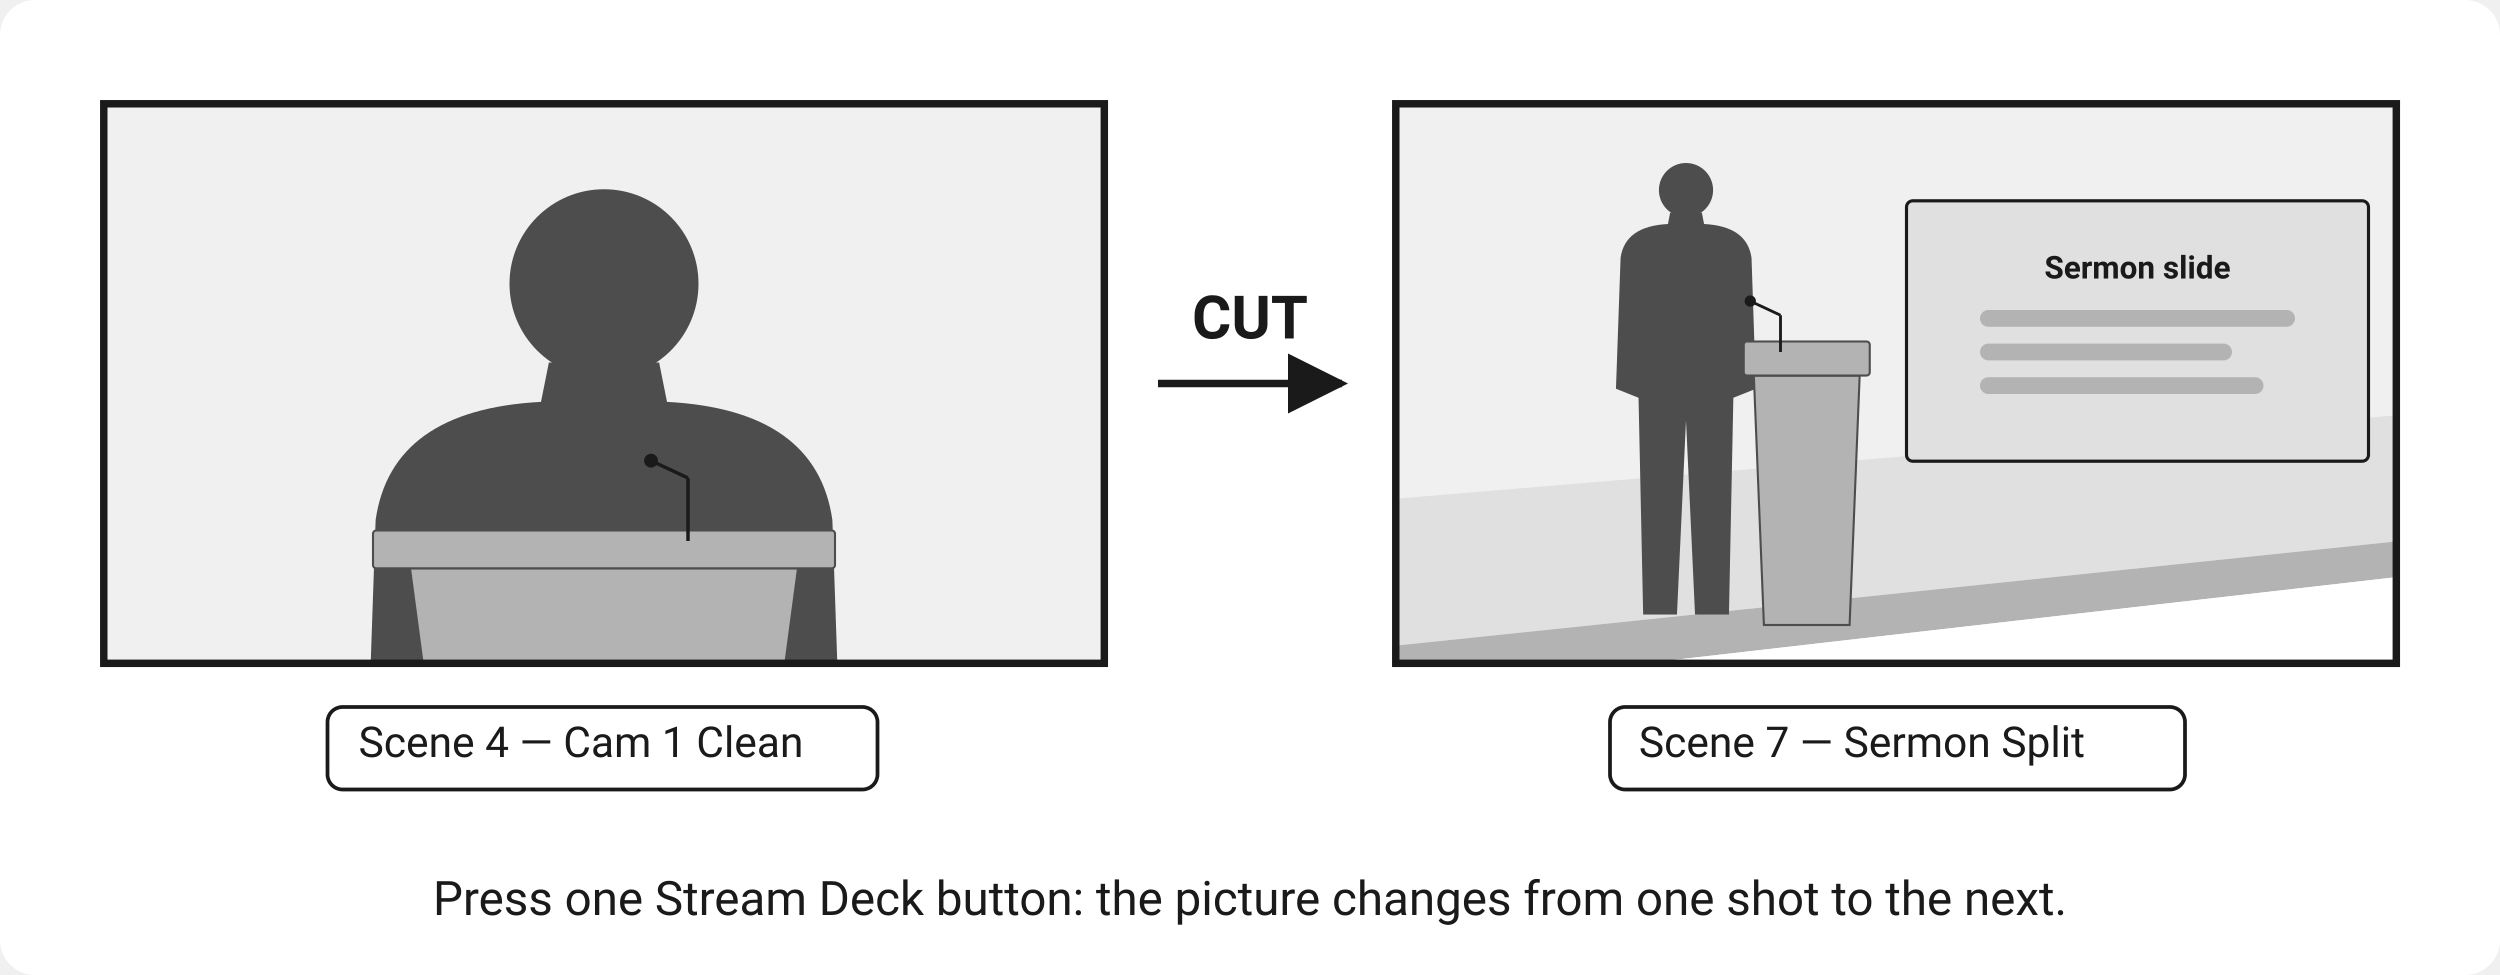
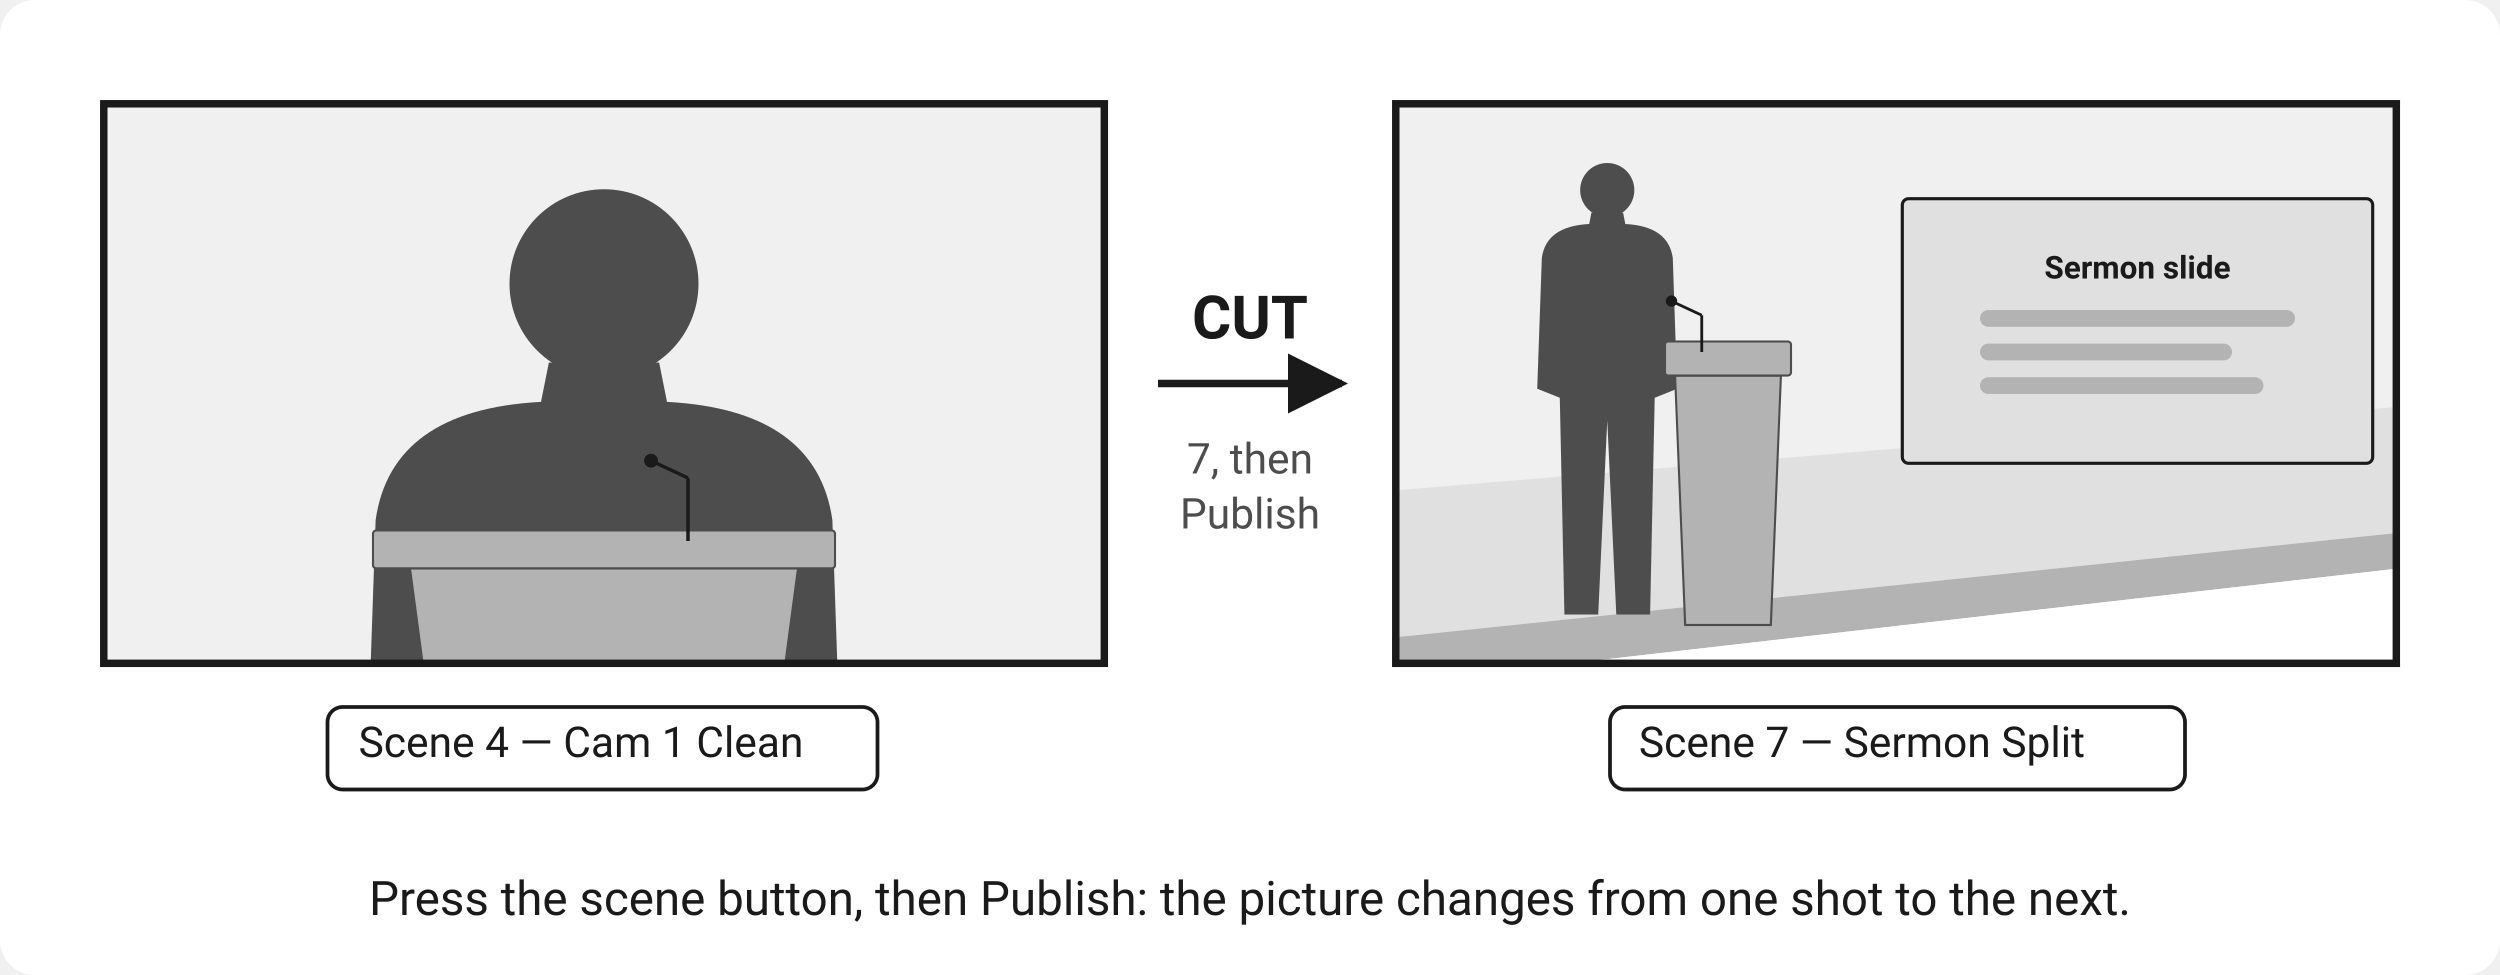
<svg xmlns="http://www.w3.org/2000/svg" viewBox="0 0 1000 390" width="1000" height="390" role="img" aria-labelledby="t d" font-family="'Segoe UI', Roboto, Helvetica, Arial, sans-serif">
  <defs>
    <marker id="arrow" viewBox="0 0 10 10" refX="9" refY="5" markerWidth="8" markerHeight="8" orient="auto-start-reverse">
      <path d="M0,0 L10,5 L0,10 z" fill="#1a1a1a" />
    </marker>
    <marker id="arrow-mid" viewBox="0 0 10 10" refX="9" refY="5" markerWidth="8" markerHeight="8" orient="auto-start-reverse">
      <path d="M0,0 L10,5 L0,10 z" fill="#808080" />
    </marker>
    <filter id="blur" x="-10%" y="-10%" width="120%" height="120%">
      <feGaussianBlur stdDeviation="12" />
    </filter>
    <clipPath id="frame">
      <rect width="960" height="540" />
    </clipPath>
  </defs>
  <rect width="1000" height="390" rx="14" fill="#ffffff" />
  <g transform="translate(40,40) scale(0.42)">
    <rect width="960" height="540" fill="#ffffff" />
    <g clip-path="url(#frame)">
      <rect width="960" height="540" fill="#f0f0f0" />
      <rect y="560" width="960" height="40" fill="#e0e0e0" />
      <rect y="600" width="960" height="40" fill="#b3b3b3" />
      <rect y="640" width="960" height="-100" fill="#ffffff" />
      <circle cx="480.0" cy="175.0" r="90.0" fill="#4d4d4d" />
      <path d="M427.5,250.0 L532.5,250.0 L540.0,287.5 Q682.5,295.0 697.5,400.0 L712.5,835.0 L637.5,865.0 L622.5,1585.0 L510.0,1585.0 L480.0,940.0 L450.0,1585.0 L337.5,1585.0 L322.5,865.0 L247.5,835.0 L262.5,400.0 Q277.5,295.0 420.0,287.5 Z" fill="#4d4d4d" />
      <path d="M295.2,446.0 L664.8,446.0 L629.6,710.0 L330.4,710.0 Z" fill="#b3b3b3" stroke="#4d4d4d" stroke-width="2" />
      <rect x="260.0" y="410.0" width="440.0" height="36.0" rx="3" fill="#b3b3b3" stroke="#4d4d4d" stroke-width="2" />
      <line x1="560" y1="360" x2="560" y2="420" stroke="#1a1a1a" stroke-width="3.3" />
      <line x1="560" y1="360" x2="527.0" y2="344.6" stroke="#1a1a1a" stroke-width="3.3" />
      <circle cx="524.8" cy="343.5" r="6.6" fill="#1a1a1a" />
    </g>
    <rect x="3.6" y="3.6" width="952.9" height="532.9" fill="none" stroke="#1a1a1a" stroke-width="7.1" />
  </g>
  <g transform="translate(556.8,40) scale(0.42)">
    <rect width="960" height="540" fill="#ffffff" />
    <g clip-path="url(#frame)">
      <rect width="960" height="540" fill="#f0f0f0" />
-       <path d="M0,380 L960,300 L960,420 L0,520 Z" fill="#e0e0e0" />
-       <path d="M0,520 L960,420 L960,454 L0,564 Z" fill="#b3b3b3" />
-       <path d="M0,564 L960,454 L960,540 L0,540 Z" fill="#ffffff" />
-       <circle cx="280.0" cy="85.8" r="25.8" fill="#4d4d4d" />
-       <path d="M264.9,107.3 L295.1,107.3 L297.2,118.1 Q338.1,120.2 342.4,150.3 L346.6,275.0 L325.1,283.6 L320.9,490.0 L288.6,490.0 L280.0,305.1 L271.4,490.0 L239.2,490.0 L234.8,283.6 L213.3,275.0 L217.7,150.3 Q221.9,120.2 262.8,118.1 Z" fill="#4d4d4d" />
-       <path d="M344.6,262.4 L445.4,262.4 L435.8,500.0 L354.2,500.0 Z" fill="#b3b3b3" stroke="#4d4d4d" stroke-width="2" />
-       <rect x="335.0" y="230.0" width="120.0" height="32.4" rx="3" fill="#b3b3b3" stroke="#4d4d4d" stroke-width="2" />
-       <line x1="370" y1="205" x2="370" y2="240" stroke="#1a1a1a" stroke-width="2.7" />
-       <line x1="370" y1="205" x2="343.0" y2="192.4" stroke="#1a1a1a" stroke-width="2.7" />
-       <circle cx="341.2" cy="191.5" r="5.4" fill="#1a1a1a" />
-       <rect x="490" y="96" width="440" height="248" rx="6" fill="#e0e0e0" stroke="#1a1a1a" stroke-width="3" />
-       <text x="710" y="170" font-size="30" font-weight="bold" fill="#1a1a1a" text-anchor="middle">Sermon slide</text>
-       <rect x="560" y="200" width="300" height="16" rx="8" fill="#b3b3b3" />
-       <rect x="560" y="232" width="240" height="16" rx="8" fill="#b3b3b3" />
-       <rect x="560" y="264" width="270" height="16" rx="8" fill="#b3b3b3" />
+       <path d="M0,372 L960,292 L960,412 L0,512 Z" fill="#e0e0e0" />
+       <path d="M0,512 L960,412 L960,446 L0,556 Z" fill="#b3b3b3" />
+       <path d="M0,556 L960,446 L960,540 L0,540 Z" fill="#ffffff" />
+       <circle cx="205.0" cy="85.8" r="25.8" fill="#4d4d4d" />
+       <path d="M189.9,107.3 L220.1,107.3 L222.2,118.1 Q263.1,120.2 267.4,150.3 L271.6,275.0 L250.2,283.6 L245.8,490.0 L213.6,490.0 L205.0,305.1 L196.4,490.0 L164.2,490.0 L159.8,283.6 L138.3,275.0 L142.7,150.3 Q146.9,120.2 187.8,118.1 Z" fill="#4d4d4d" />
+       <path d="M269.6,262.4 L370.4,262.4 L360.8,500.0 L279.2,500.0 Z" fill="#b3b3b3" stroke="#4d4d4d" stroke-width="2" />
+       <rect x="260.0" y="230.0" width="120.0" height="32.4" rx="3" fill="#b3b3b3" stroke="#4d4d4d" stroke-width="2" />
+       <line x1="295" y1="205" x2="295" y2="240" stroke="#1a1a1a" stroke-width="2.7" />
+       <line x1="295" y1="205" x2="268.0" y2="192.4" stroke="#1a1a1a" stroke-width="2.7" />
+       <circle cx="266.2" cy="191.5" r="5.4" fill="#1a1a1a" />
+       <rect x="486" y="94" width="448" height="252" rx="6" fill="#e0e0e0" stroke="#1a1a1a" stroke-width="3" />
+       <text x="710.0" y="170" font-size="30" font-weight="bold" fill="#1a1a1a" text-anchor="middle">Sermon slide</text>
+       <rect x="560.0" y="200" width="300" height="16" rx="8" fill="#b3b3b3" />
+       <rect x="560.0" y="232" width="240" height="16" rx="8" fill="#b3b3b3" />
+       <rect x="560.0" y="264" width="270" height="16" rx="8" fill="#b3b3b3" />
    </g>
    <rect x="3.6" y="3.6" width="952.9" height="532.9" fill="none" stroke="#1a1a1a" stroke-width="7.1" />
  </g>
  <rect x="131" y="282.8" width="220" height="33" rx="6" fill="#ffffff" fill-opacity="0.94" stroke="#1a1a1a" stroke-width="1.5" />
  <text x="143.425" y="302.8" font-size="17" font-weight="normal" fill="#1a1a1a" text-anchor="start">Scene 4 — Cam 1 Clean</text>
  <rect x="644" y="282.8" width="230" height="33" rx="6" fill="#ffffff" fill-opacity="0.94" stroke="#1a1a1a" stroke-width="1.5" />
  <text x="655.55" y="302.8" font-size="17" font-weight="normal" fill="#1a1a1a" text-anchor="start">Scene 7 — Sermon Split</text>
  <path d="M463.2,153.4 L536.8,153.4" stroke="#1a1a1a" stroke-width="3" fill="none" marker-end="url(#arrow)" />
  <text x="500.0" y="135.4" font-size="24" font-weight="bold" fill="#1a1a1a" text-anchor="middle">CUT</text>
-   <text x="500.0" y="366" font-size="19" font-weight="normal" fill="#1a1a1a" text-anchor="middle">Press one Stream Deck button: the picture changes from one shot to the next.</text>
+   <text x="500.0" y="189.4" font-size="17" font-weight="normal" fill="#4d4d4d" text-anchor="middle">7, then</text>
+   <text x="500.0" y="211.4" font-size="17" font-weight="normal" fill="#4d4d4d" text-anchor="middle">Publish</text>
+   <text x="500.0" y="366" font-size="19" font-weight="normal" fill="#1a1a1a" text-anchor="middle">Press the scene button, then Publish: the picture changes from one shot to the next.</text>
</svg>
